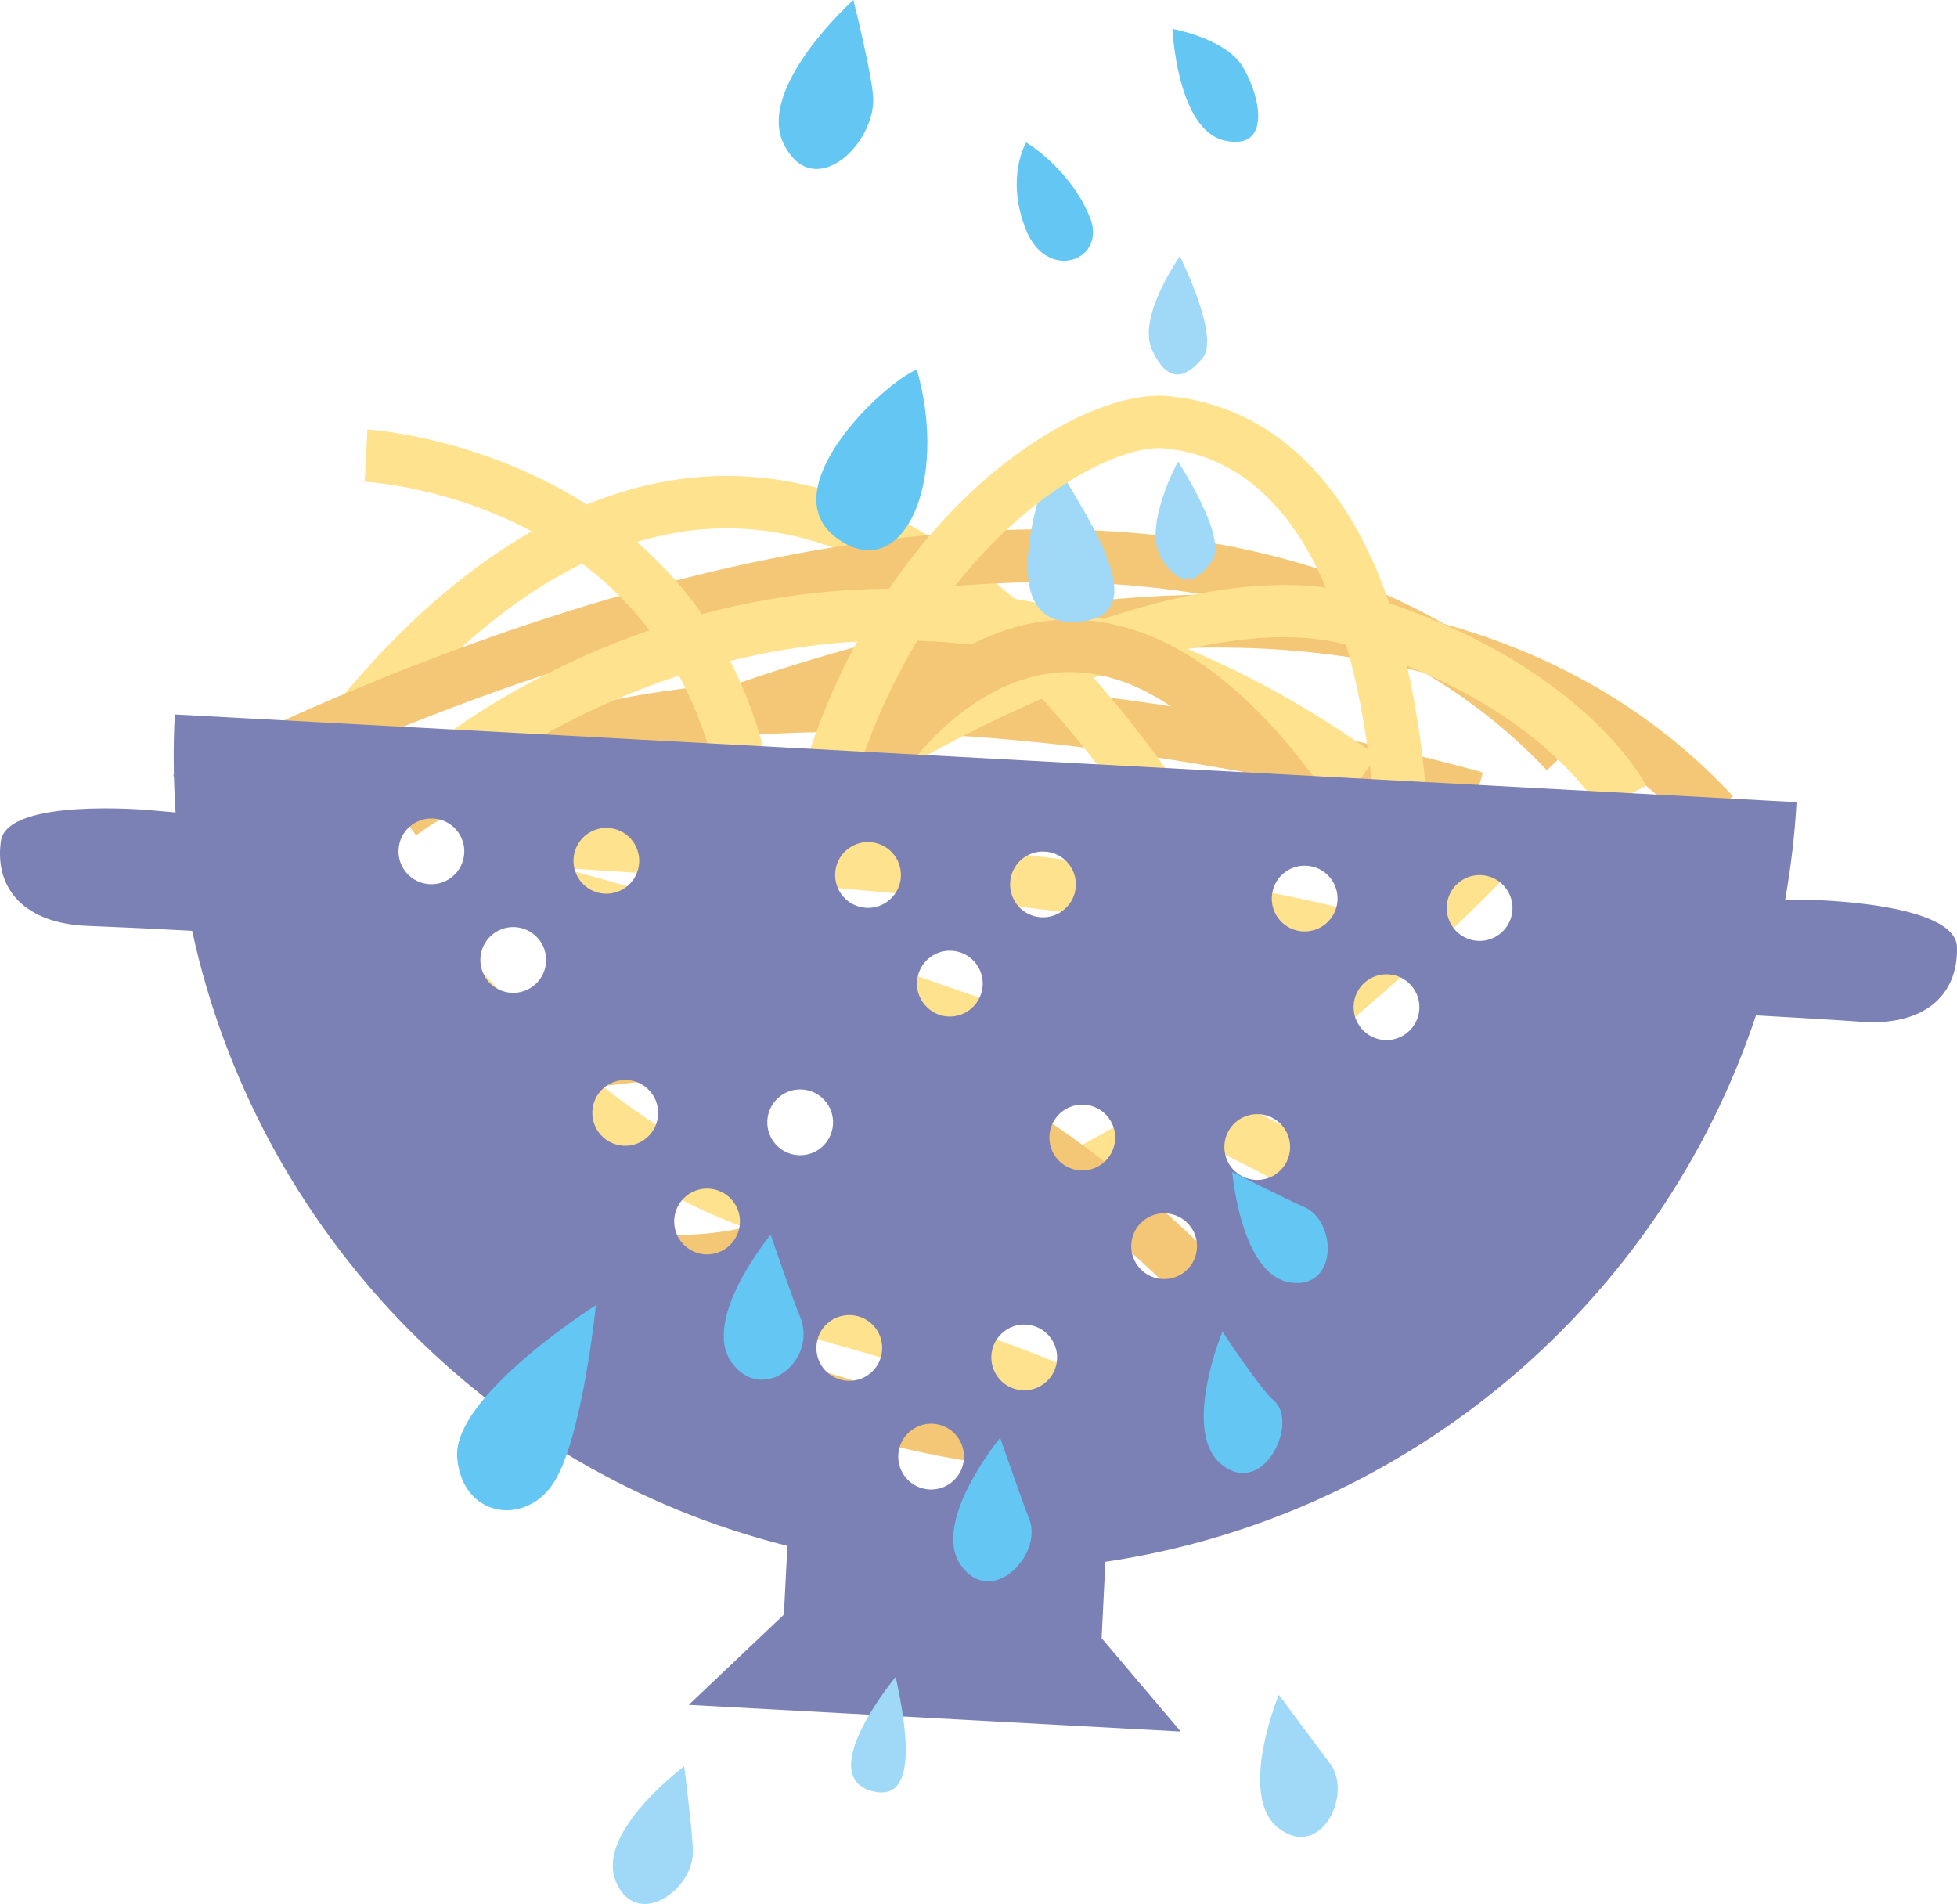
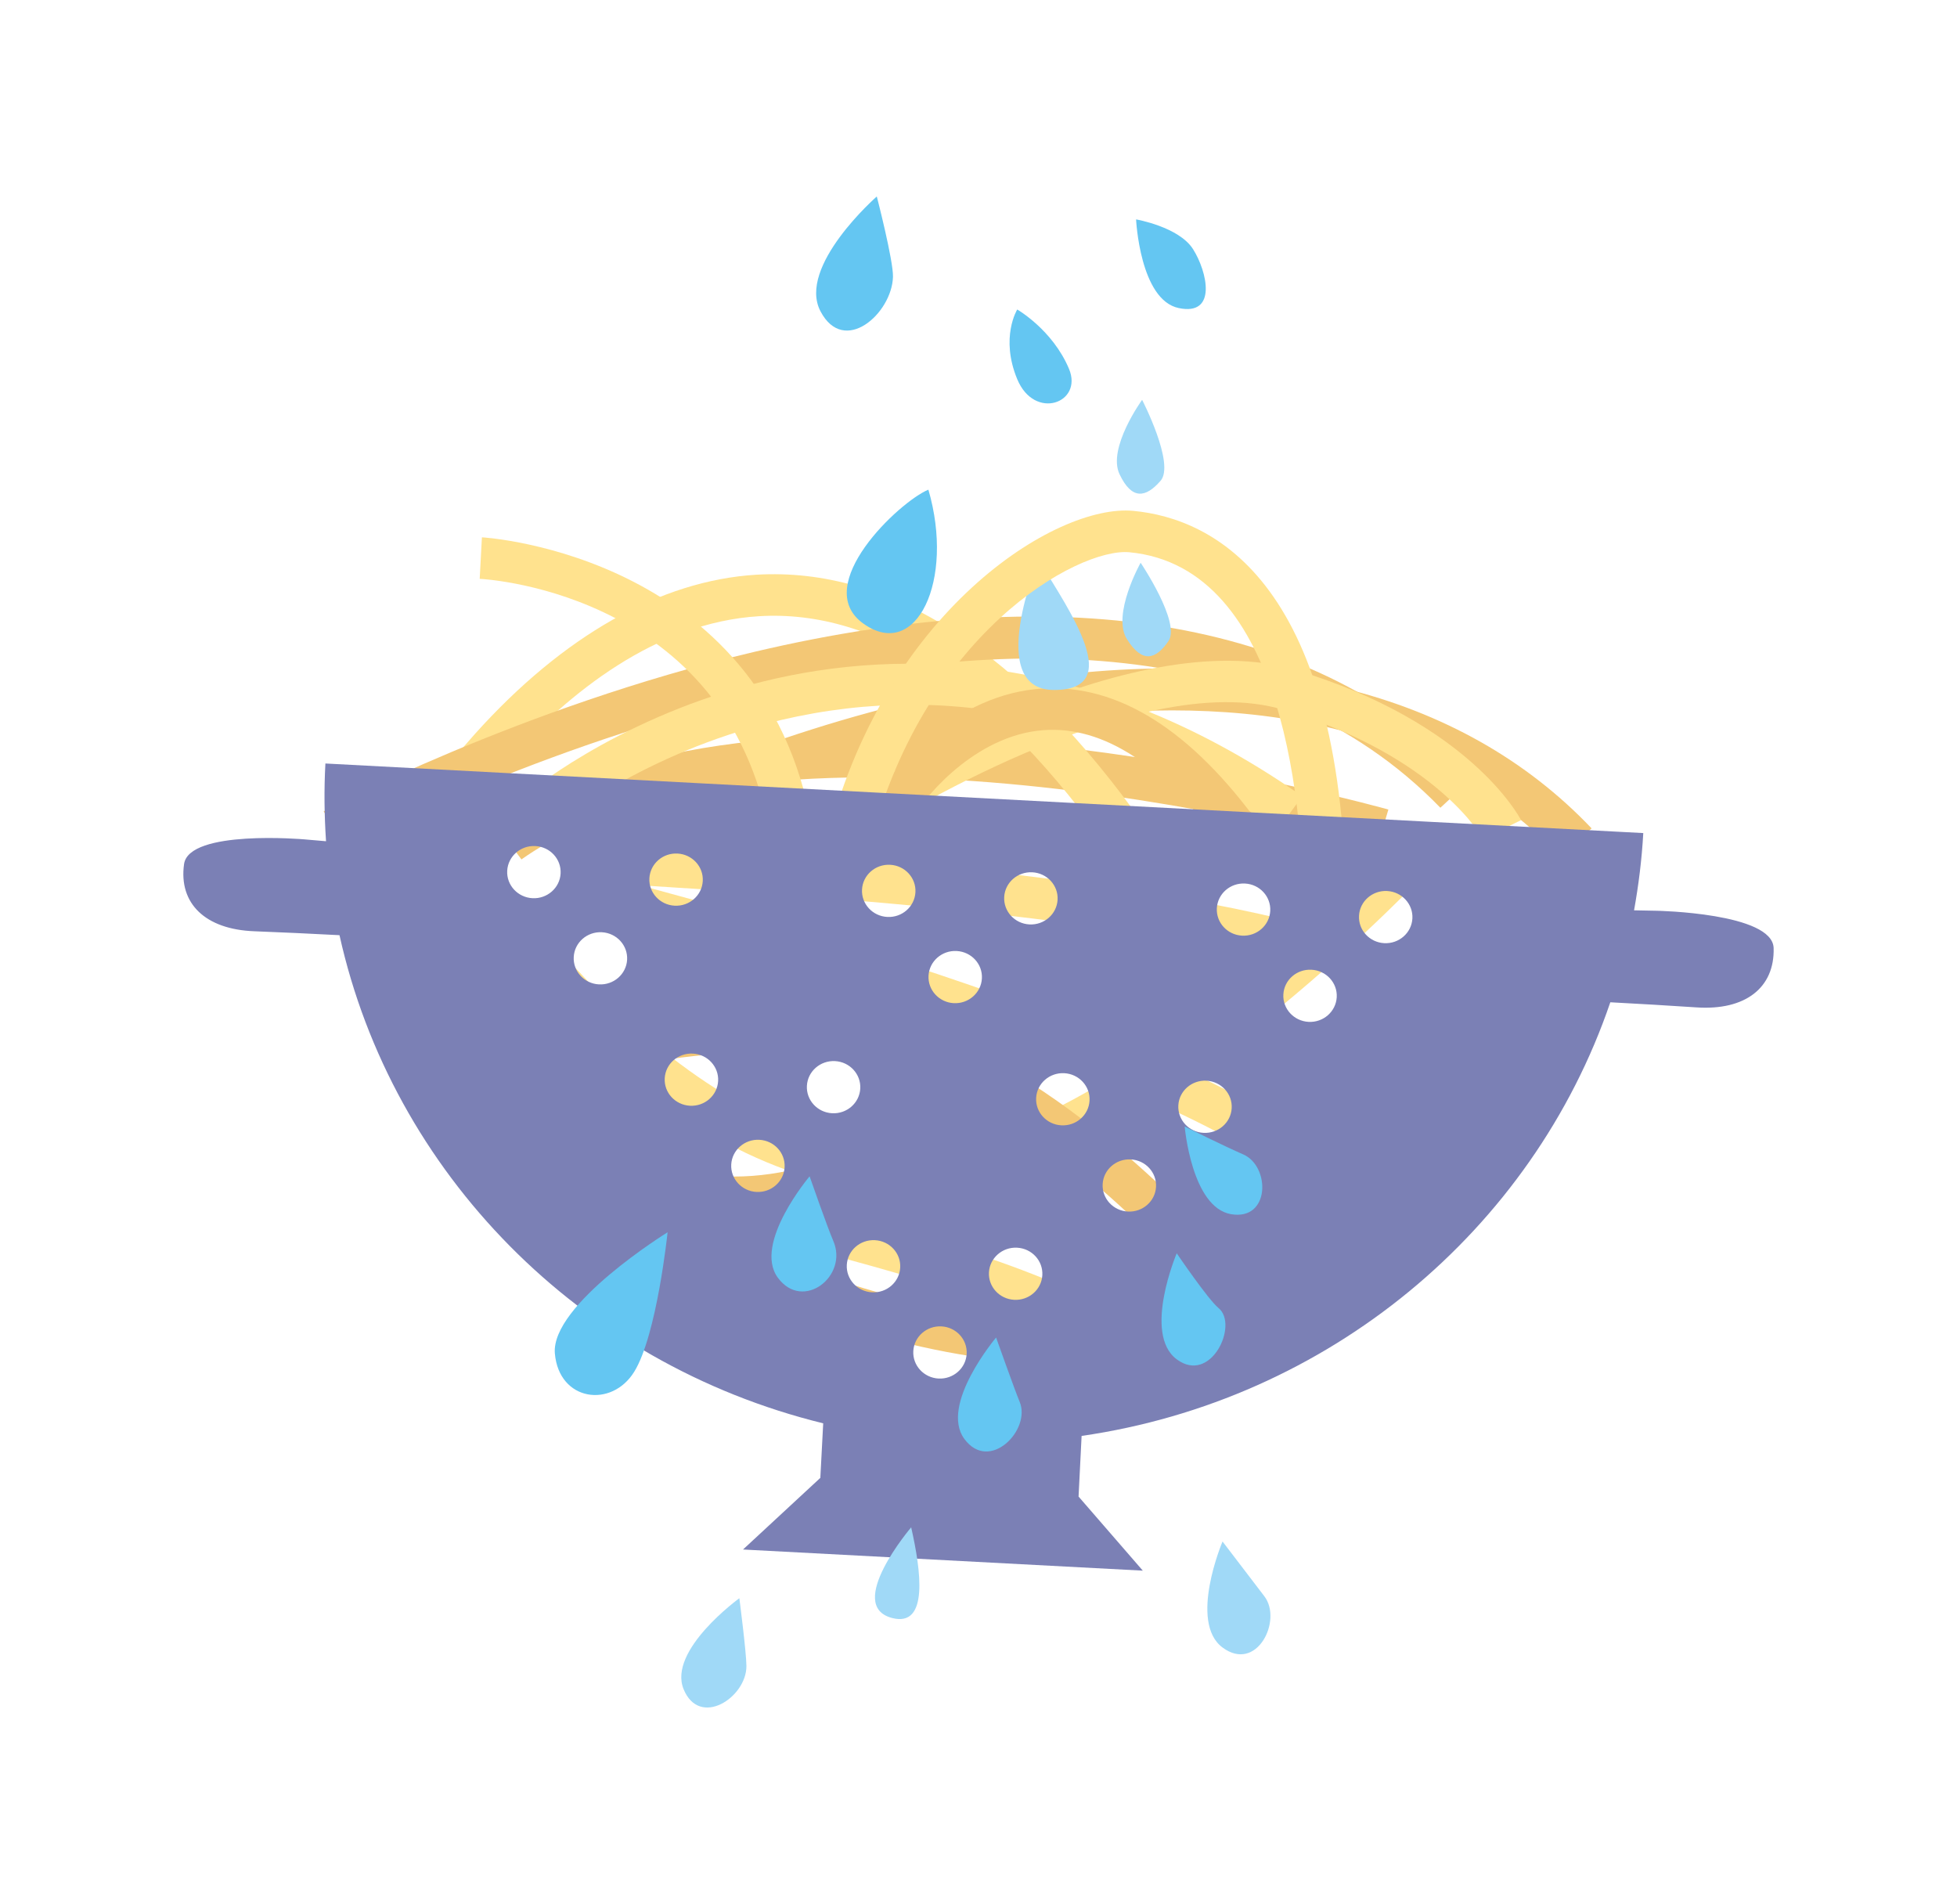
<svg xmlns="http://www.w3.org/2000/svg" version="1.1" id="Layer_1" x="0px" y="0px" width="149.436" height="145.37" viewBox="0 0 149.436 145.37" enable-background="new 0 0 595.28 841.89" xml:space="preserve">
  <defs id="defs4918" />
-   <g id="g4778" transform="translate(-223.0676,-348.463)">
+   <g id="g4778" transform="matrix(0.8126291,0,0,0.79363,-167.2713,-261.5507)">
    <g id="g4780">
      <path d="m 304.931,460.693 c -22.889,0 -55.621,-19.517 -60.955,-25.41 l 2.966,-2.684 c 6.996,7.729 51.708,31.873 69.067,21.563 l 2.043,3.439 c -3.657,2.174 -8.159,3.092 -13.121,3.092 z" id="path4782" style="fill:#f3c775" />
    </g>
    <g id="g4784">
      <path d="m 254.838,412.241 -2.34,-3.244 c 10.695,-7.716 28.096,-10.304 51.723,-7.699 17.391,1.919 31.935,6.104 32.079,6.146 l -1.114,3.842 c -0.563,-0.163 -56.637,-16.15 -80.348,0.955 z" id="path4786" style="fill:#f3c775" />
    </g>
    <g id="g4788">
      <path d="m 244.222,416.035 -3.555,-1.835 c 0.147,-0.284 3.663,-7.039 9.815,-14.046 8.289,-9.44 17.419,-14.731 26.404,-15.3 12.637,-0.779 24.963,7.382 36.623,24.316 l -3.295,2.268 c -10.807,-15.696 -21.93,-23.297 -33.076,-22.592 -19.294,1.221 -32.782,26.929 -32.916,27.189 z" id="path4790" style="fill:#ffe28e" />
    </g>
    <g id="g4792">
      <path d="m 238.177,411.119 -1.924,-3.507 c 0.181,-0.1 18.374,-10.004 40.497,-15.345 29.677,-7.164 52.964,-2.929 67.341,12.254 l -2.904,2.75 c -32.432,-34.247 -102.309,3.461 -103.01,3.848 z" id="path4794" style="fill:#f3c775" />
    </g>
    <g id="g4796">
      <path d="m 352.469,411.98 c -27.539,-29.65 -82.468,-3.286 -83.02,-3.016 l -1.757,-3.594 c 0.587,-0.287 14.587,-7.068 32.399,-10.104 23.899,-4.07 43.023,0.766 55.307,13.99 l -2.929,2.724 z" id="path4798" style="fill:#f3c775" />
    </g>
    <g id="g4800">
      <path d="m 325.88,409.42 c -15.577,-11.169 -31.776,-14.603 -48.151,-10.208 -12.289,3.301 -20.1,10.021 -20.177,10.089 l -2.634,-3.011 c 0.34,-0.297 8.468,-7.324 21.598,-10.894 12.129,-3.297 30.944,-4.106 51.694,10.773 l -2.33,3.251 z" id="path4802" style="fill:#ffe28e" />
    </g>
    <g id="g4804">
      <path d="m 345.197,410.268 c -0.035,-0.067 -4.285,-7.94 -18.743,-12.416 -13.872,-4.286 -38.036,11.455 -38.278,11.614 l -2.198,-3.342 c 1.055,-0.693 26.007,-16.942 41.659,-12.093 16.218,5.019 20.938,14.05 21.131,14.432 l -3.571,1.805 z" id="path4806" style="fill:#ffe28e" />
    </g>
    <g id="g4808">
      <path d="m 320.448,410.543 c -5.677,-7.789 -11.432,-11.388 -17.103,-10.681 -6.449,0.797 -11.159,7.114 -11.682,8.408 0.091,-0.225 0.215,-0.959 -0.291,-1.653 l -3.232,2.355 c -0.33,-0.452 -0.62,-1.226 -0.128,-2.335 1.093,-2.466 6.933,-9.904 15.1,-10.775 7.135,-0.758 14.055,3.387 20.569,12.325 l -3.233,2.356 z" id="path4810" style="fill:#f3c775" />
    </g>
    <g id="g4812">
      <path d="m 291.036,444.226 c -9.9,0 -20.291,-5.06 -30.161,-14.713 -7.741,-7.57 -12.415,-15.206 -12.61,-15.527 l 3.418,-2.077 c 0.181,0.296 18.271,29.592 40.777,28.276 17.676,-1.018 43.439,-28.328 43.697,-28.604 l 2.92,2.733 c -1.098,1.174 -27.118,28.756 -46.387,29.865 -0.549,0.031 -1.101,0.047 -1.654,0.047 z" id="path4814" style="fill:#ffe28e" />
    </g>
    <g id="g4816">
      <path d="m 316.836,451.441 c -0.135,-0.155 -13.574,-15.591 -27.066,-19.554 -12.07,-3.546 -32.091,1.454 -37.94,3.072 l -0.32,0.087 -0.979,-3.879 0.489,1.939 -0.492,-1.938 0.234,-0.064 c 6.107,-1.688 27.049,-6.897 40.134,-3.055 14.632,4.299 28.389,20.108 28.967,20.779 l -3.027,2.613 z" id="path4818" style="fill:#f3c775" />
    </g>
    <g id="g4820">
      <path d="m 274.815,446.751 c -0.059,0 -0.118,-10e-4 -0.175,-10e-4 l 0.033,-4 c 0.061,10e-4 0.122,10e-4 0.182,10e-4 17.872,0 36.125,-22.065 41.306,-28.848 l 3.179,2.428 c -20.911,27.369 -37.981,30.42 -44.525,30.42 z" id="path4822" style="fill:#f3c775" />
    </g>
    <g id="g4824">
      <path d="m 339.488,427.064 c -13.465,-8.397 -53.732,-11.037 -70.927,-12.164 -8.818,-0.578 -8.818,-0.578 -9.507,-1.477 l 3.175,-2.434 c -0.415,-0.541 -0.951,-0.664 -0.974,-0.669 0.593,0.131 3.98,0.353 7.567,0.588 17.495,1.146 58.464,3.832 72.782,12.761 l -2.116,3.395 z" id="path4826" style="fill:#ffe28e" />
    </g>
    <g id="g4828">
      <path d="m 330.129,445.906 c -7.713,-10.885 -53.883,-24.516 -71.022,-28.85 l 0.98,-3.879 c 2.574,0.651 63.165,16.105 73.306,30.416 l -3.264,2.313 z" id="path4830" style="fill:#ffe28e" />
    </g>
    <g id="g4832">
      <path d="m 309.648,460.446 c -4.673,-6.278 -48.749,-15.98 -52.013,-16.222 l 0.166,-3.997 c 1.902,0.068 48.832,9.468 55.056,17.83 l -3.209,2.389 z" id="path4834" style="fill:#ffe28e" />
    </g>
    <g id="g4836">
      <g id="g4838">
        <path d="m 293.077,376.67 c -2.713,1.146 -11.104,9.215 -6.121,12.877 4.983,3.664 8.607,-4.133 6.121,-12.877 z" id="path4840" style="fill:#64c6f2" />
      </g>
      <g id="g4842">
        <path d="m 301.425,359.338 c 0,0 -1.624,2.691 0,6.703 1.623,4.014 6.215,2.291 4.864,-0.996 -1.543,-3.758 -4.864,-5.707 -4.864,-5.707 z" id="path4844" style="fill:#64c6f2" />
      </g>
      <g id="g4846">
        <path d="m 288.229,348.463 c 0,0 -7.502,6.727 -5.292,11.045 2.21,4.32 6.707,0.217 6.812,-3.303 0.046,-1.549 -1.52,-7.742 -1.52,-7.742 z" id="path4848" style="fill:#64c6f2" />
      </g>
      <g id="g4850">
        <path d="m 312.593,350.67 c 0,0 0.355,7.742 4.004,8.529 3.649,0.785 2.68,-3.512 1.349,-5.666 -1.332,-2.152 -5.353,-2.863 -5.353,-2.863 z" id="path4852" style="fill:#64c6f2" />
      </g>
      <g id="g4854">
        <path d="m 303.418,383.404 c 0,0 -5.105,12.564 1.496,12.537 6.603,-0.025 1.594,-7.355 -1.496,-12.537 z" id="path4856" style="fill:#a0d9f7" />
      </g>
      <g id="g4858">
        <path d="m 313.02,383.701 c 0,0 -2.732,4.99 -1.287,7.352 1.444,2.363 2.714,1.961 3.9,0.188 1.186,-1.772 -2.613,-7.54 -2.613,-7.54 z" id="path4860" style="fill:#a0d9f7" />
      </g>
      <g id="g4862">
        <path d="m 313.16,368.029 c 0,0 -3.287,4.645 -2.121,7.156 1.164,2.512 2.471,2.258 3.854,0.633 1.38,-1.625 -1.733,-7.789 -1.733,-7.789 z" id="path4864" style="fill:#a0d9f7" />
      </g>
    </g>
    <g id="g4866">
      <path d="m 278.366,410.892 c -3.404,-24.06 -26.47,-25.589 -27.451,-25.643 l 0.208,-3.994 c 0.273,0.014 27.332,1.709 31.204,29.076 l -3.961,0.561 z" id="path4868" style="fill:#ffe28e" />
    </g>
    <g id="g4870">
      <path d="m 282.379,427.781 c -0.19,0 -0.396,-0.027 -0.62,-0.087 -1.951,-0.517 -1.622,-2.073 -0.967,-5.176 0.511,-2.418 1.409,-6.348 2.668,-11.68 5.295,-22.416 21.598,-32.849 28.881,-32.127 7.466,0.723 19.992,6.797 19.992,39.364 l -4,0 c 0,-10.162 -1.596,-33.953 -16.379,-35.384 -4.761,-0.452 -19.572,7.774 -24.602,29.066 -1.841,7.794 -2.599,11.278 -2.904,12.832 l 0.33,0.097 c -0.41,1.397 -0.909,3.095 -2.399,3.095 z m -0.572,-3.967 1.904,0.56 c -0.235,-0.247 -0.55,-0.451 -0.954,-0.553 -0.343,-0.087 -0.663,-0.077 -0.95,-0.007 z" id="path4872" style="fill:#ffe28e" />
    </g>
    <g id="g4874">
      <g id="g4876">
        <path d="m 361.54,417.182 -2.154,-0.043 c 0.427,-2.431 0.729,-4.906 0.866,-7.432 l -123.835,-6.693 c -0.137,2.524 -0.102,5.018 0.059,7.479 l -2.059,-0.182 c 0,0 -10.828,-0.967 -11.283,2.383 -0.516,3.791 2.005,6.283 6.598,6.459 2.568,0.1 5.374,0.236 8.009,0.378 4.95,22.838 22.545,41.219 45.452,46.961 l -0.271,5.271 -0.021,-0.002 -7.243,6.871 37.567,2.033 -6.037,-7.127 0.286,-5.834 c 23.14,-3.424 42.356,-19.726 49.681,-41.718 2.66,0.145 5.498,0.312 8.09,0.491 4.584,0.32 7.361,-1.885 7.256,-5.707 -0.093,-3.381 -10.961,-3.588 -10.961,-3.588 z m -58.697,-3.702 c 1.386,0.074 2.448,1.258 2.374,2.643 -0.076,1.387 -1.26,2.447 -2.645,2.373 -1.385,-0.074 -2.445,-1.258 -2.371,-2.643 0.075,-1.384 1.258,-2.447 2.642,-2.373 z m -1.432,36.116 c 1.386,0.074 2.448,1.256 2.373,2.643 -0.075,1.383 -1.257,2.447 -2.644,2.371 -1.384,-0.074 -2.446,-1.258 -2.372,-2.643 0.076,-1.383 1.259,-2.447 2.643,-2.371 z m -16.001,1.65 c 0.075,-1.387 1.258,-2.449 2.645,-2.373 1.386,0.074 2.449,1.258 2.373,2.643 -0.074,1.385 -1.258,2.447 -2.644,2.373 -1.387,-0.077 -2.449,-1.26 -2.374,-2.643 z m 10.322,-30.193 c 1.387,0.074 2.448,1.258 2.373,2.643 -0.075,1.385 -1.258,2.447 -2.644,2.375 -1.382,-0.076 -2.445,-1.262 -2.371,-2.646 0.076,-1.386 1.26,-2.448 2.642,-2.372 z m -1.431,36.113 c 1.386,0.074 2.449,1.26 2.373,2.645 -0.074,1.383 -1.258,2.447 -2.644,2.373 -1.384,-0.076 -2.446,-1.26 -2.371,-2.646 0.076,-1.384 1.259,-2.446 2.642,-2.372 z m -4.816,-44.408 c 1.386,0.076 2.448,1.258 2.374,2.645 -0.076,1.385 -1.259,2.449 -2.645,2.373 -1.387,-0.076 -2.449,-1.26 -2.373,-2.645 0.075,-1.385 1.258,-2.447 2.644,-2.373 z m -33.611,3.215 c -1.386,-0.076 -2.449,-1.26 -2.374,-2.646 0.075,-1.385 1.258,-2.447 2.645,-2.371 1.386,0.074 2.448,1.26 2.373,2.645 -0.075,1.381 -1.259,2.446 -2.644,2.372 z m 6.247,8.291 c -1.383,-0.072 -2.445,-1.258 -2.37,-2.643 0.074,-1.385 1.258,-2.447 2.642,-2.373 1.386,0.076 2.448,1.26 2.374,2.645 -0.076,1.384 -1.26,2.447 -2.646,2.371 z m 4.739,-10.215 c 0.075,-1.383 1.258,-2.447 2.643,-2.371 1.385,0.074 2.448,1.258 2.373,2.643 -0.074,1.385 -1.258,2.447 -2.644,2.373 -1.385,-0.075 -2.446,-1.26 -2.372,-2.645 z m 3.815,21.89 c -1.387,-0.076 -2.449,-1.26 -2.374,-2.645 0.075,-1.385 1.258,-2.447 2.644,-2.371 1.386,0.074 2.448,1.258 2.374,2.643 -0.075,1.385 -1.258,2.448 -2.644,2.373 z m 6.247,8.293 c -1.383,-0.076 -2.446,-1.26 -2.371,-2.645 0.075,-1.383 1.259,-2.447 2.642,-2.371 1.387,0.074 2.448,1.258 2.373,2.643 -0.075,1.385 -1.257,2.448 -2.644,2.373 z m 4.739,-10.214 c 0.075,-1.387 1.258,-2.447 2.642,-2.373 1.386,0.074 2.447,1.258 2.373,2.643 -0.075,1.387 -1.259,2.449 -2.645,2.373 -1.383,-0.075 -2.445,-1.259 -2.37,-2.643 z m 23.914,3.806 c -1.386,-0.074 -2.447,-1.258 -2.373,-2.645 0.075,-1.385 1.259,-2.445 2.644,-2.371 1.387,0.076 2.449,1.258 2.373,2.645 -0.074,1.383 -1.257,2.447 -2.644,2.371 z m 6.248,8.295 c -1.384,-0.076 -2.446,-1.26 -2.37,-2.645 0.074,-1.385 1.258,-2.447 2.641,-2.371 1.386,0.074 2.448,1.258 2.373,2.643 -0.074,1.387 -1.258,2.447 -2.644,2.373 z m 7.11,-7.572 c -1.384,-0.074 -2.445,-1.258 -2.37,-2.645 0.074,-1.385 1.258,-2.445 2.642,-2.373 1.386,0.076 2.448,1.26 2.372,2.645 -0.075,1.385 -1.259,2.449 -2.644,2.373 z m 3.622,-18.971 c -1.387,-0.074 -2.447,-1.258 -2.373,-2.643 0.076,-1.385 1.258,-2.447 2.645,-2.371 1.385,0.072 2.447,1.256 2.373,2.641 -0.076,1.387 -1.261,2.447 -2.645,2.373 z m 6.248,8.295 c -1.385,-0.076 -2.446,-1.26 -2.371,-2.645 0.074,-1.385 1.258,-2.447 2.643,-2.371 1.385,0.072 2.447,1.258 2.373,2.641 -0.077,1.387 -1.26,2.449 -2.645,2.375 z m 7.109,-7.572 c -1.384,-0.076 -2.445,-1.258 -2.37,-2.645 0.073,-1.385 1.257,-2.447 2.64,-2.373 1.387,0.076 2.449,1.26 2.375,2.645 -0.076,1.385 -1.259,2.447 -2.645,2.373 z" id="path4878" style="fill:#7b80b5" />
      </g>
    </g>
    <g id="g4880">
      <g id="g4882">
        <g id="g4884">
          <path d="m 268.571,448.113 c 0,0 -11,6.954 -10.592,11.67 0.396,4.592 5.331,5.279 7.46,1.742 2.129,-3.539 3.132,-13.412 3.132,-13.412 z" id="path4886" style="fill:#64c6f2" />
        </g>
        <g id="g4888">
          <path d="m 317.16,437.938 c 0,0 0.649,7.777 4.351,8.432 3.702,0.652 3.707,-4.618 1.143,-5.752 -1.734,-0.767 -5.494,-2.68 -5.494,-2.68 z" id="path4890" style="fill:#64c6f2" />
        </g>
        <g id="g4892">
          <path d="m 316.412,450.135 c 0,0 -3.214,7.75 0,10.199 3.214,2.449 5.842,-3.333 3.928,-4.934 -0.988,-0.826 -3.928,-5.265 -3.928,-5.265 z" id="path4894" style="fill:#64c6f2" />
        </g>
        <g id="g4896">
          <path d="m 320.717,477.861 c 0,0 -3.213,7.75 0,10.199 3.215,2.449 5.658,-2.617 3.928,-4.932 -0.772,-1.032 -3.928,-5.267 -3.928,-5.267 z" id="path4898" style="fill:#a0d9f7" />
        </g>
        <g id="g4900">
          <path d="m 275.314,483.318 c 0,0 -6.738,4.998 -5.24,8.75 1.499,3.752 5.904,0.807 5.904,-2.215 0,-1.286 -0.664,-6.535 -0.664,-6.535 z" id="path4902" style="fill:#a0d9f7" />
        </g>
        <g id="g4904">
          <path d="m 299.439,458.238 c 0,0 -5.339,6.473 -2.983,9.754 2.357,3.281 6.294,-0.867 5.198,-3.566 -0.484,-1.194 -2.215,-6.188 -2.215,-6.188 z" id="path4906" style="fill:#64c6f2" />
        </g>
        <g id="g4908">
          <path d="m 281.915,442.729 c 0,0 -5.34,6.471 -2.984,9.754 2.357,3.281 6.669,-0.155 5.199,-3.568 -0.51,-1.184 -2.215,-6.186 -2.215,-6.186 z" id="path4910" style="fill:#64c6f2" />
        </g>
      </g>
      <g id="g4912">
        <path d="m 291.459,476.498 c 0,0 -6.281,7.548 -1.776,8.727 3.442,0.9 2.697,-4.575 1.776,-8.727 z" id="path4914" style="fill:#a0d9f7" />
      </g>
    </g>
  </g>
</svg>
